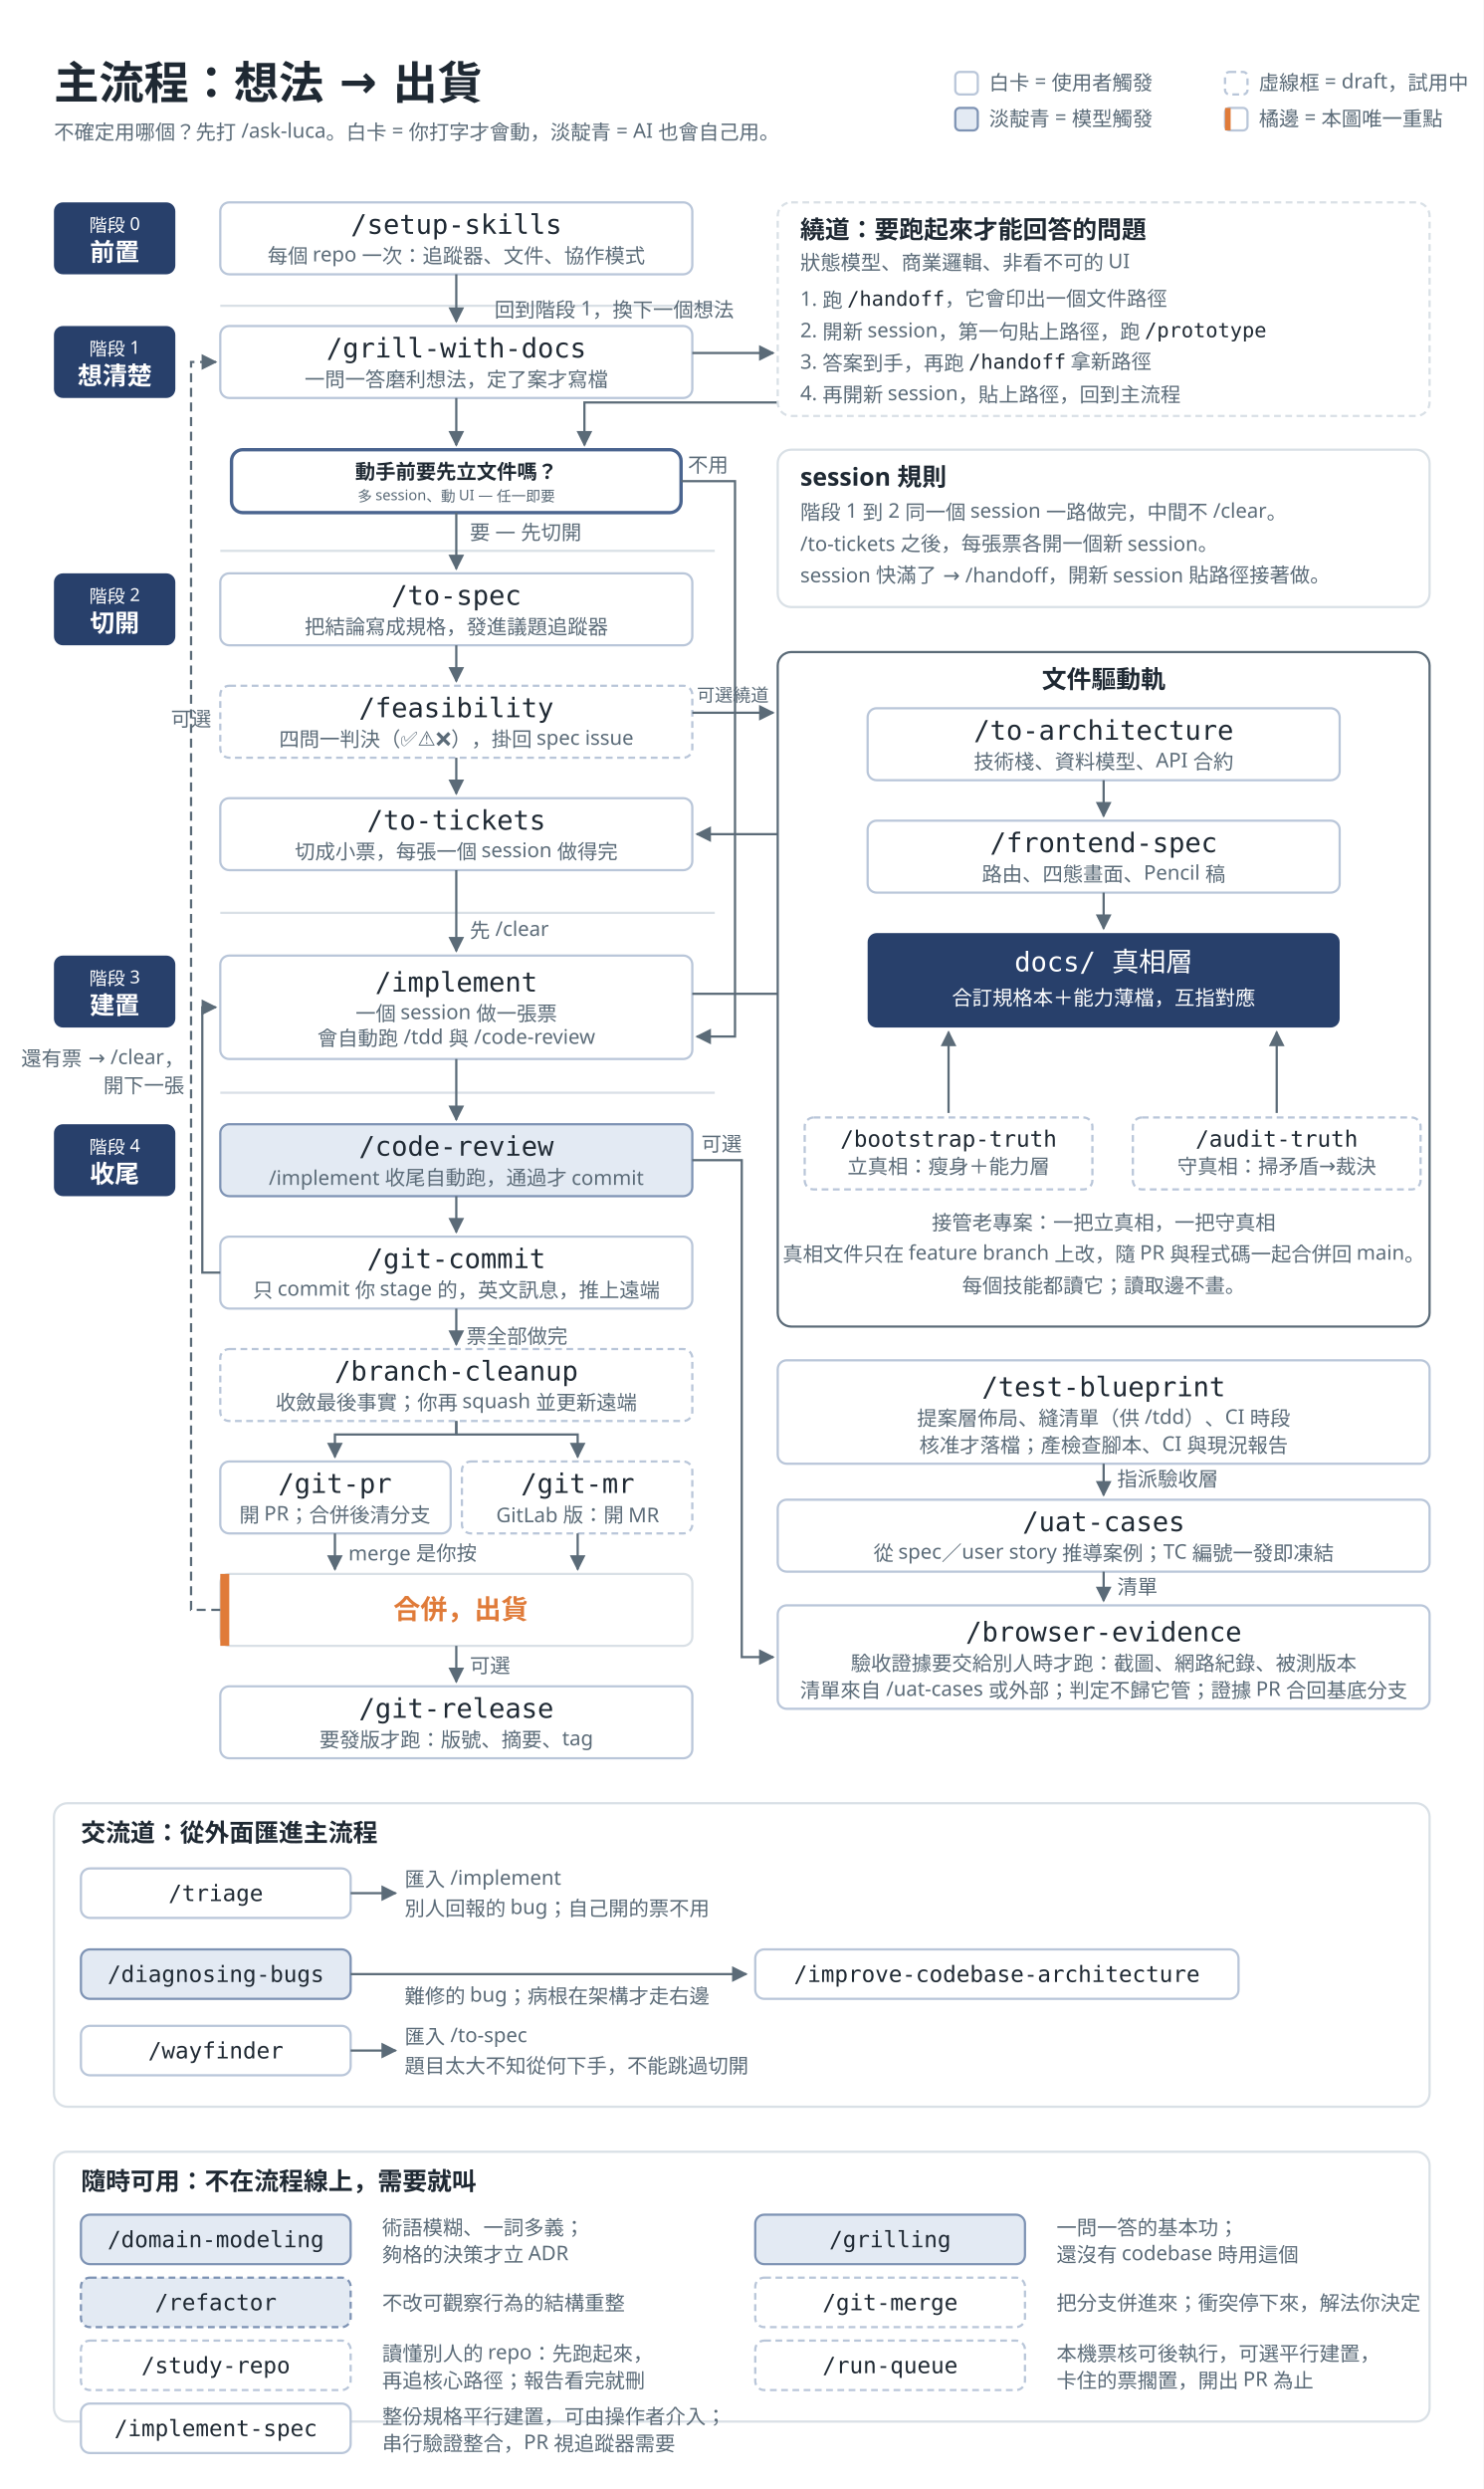
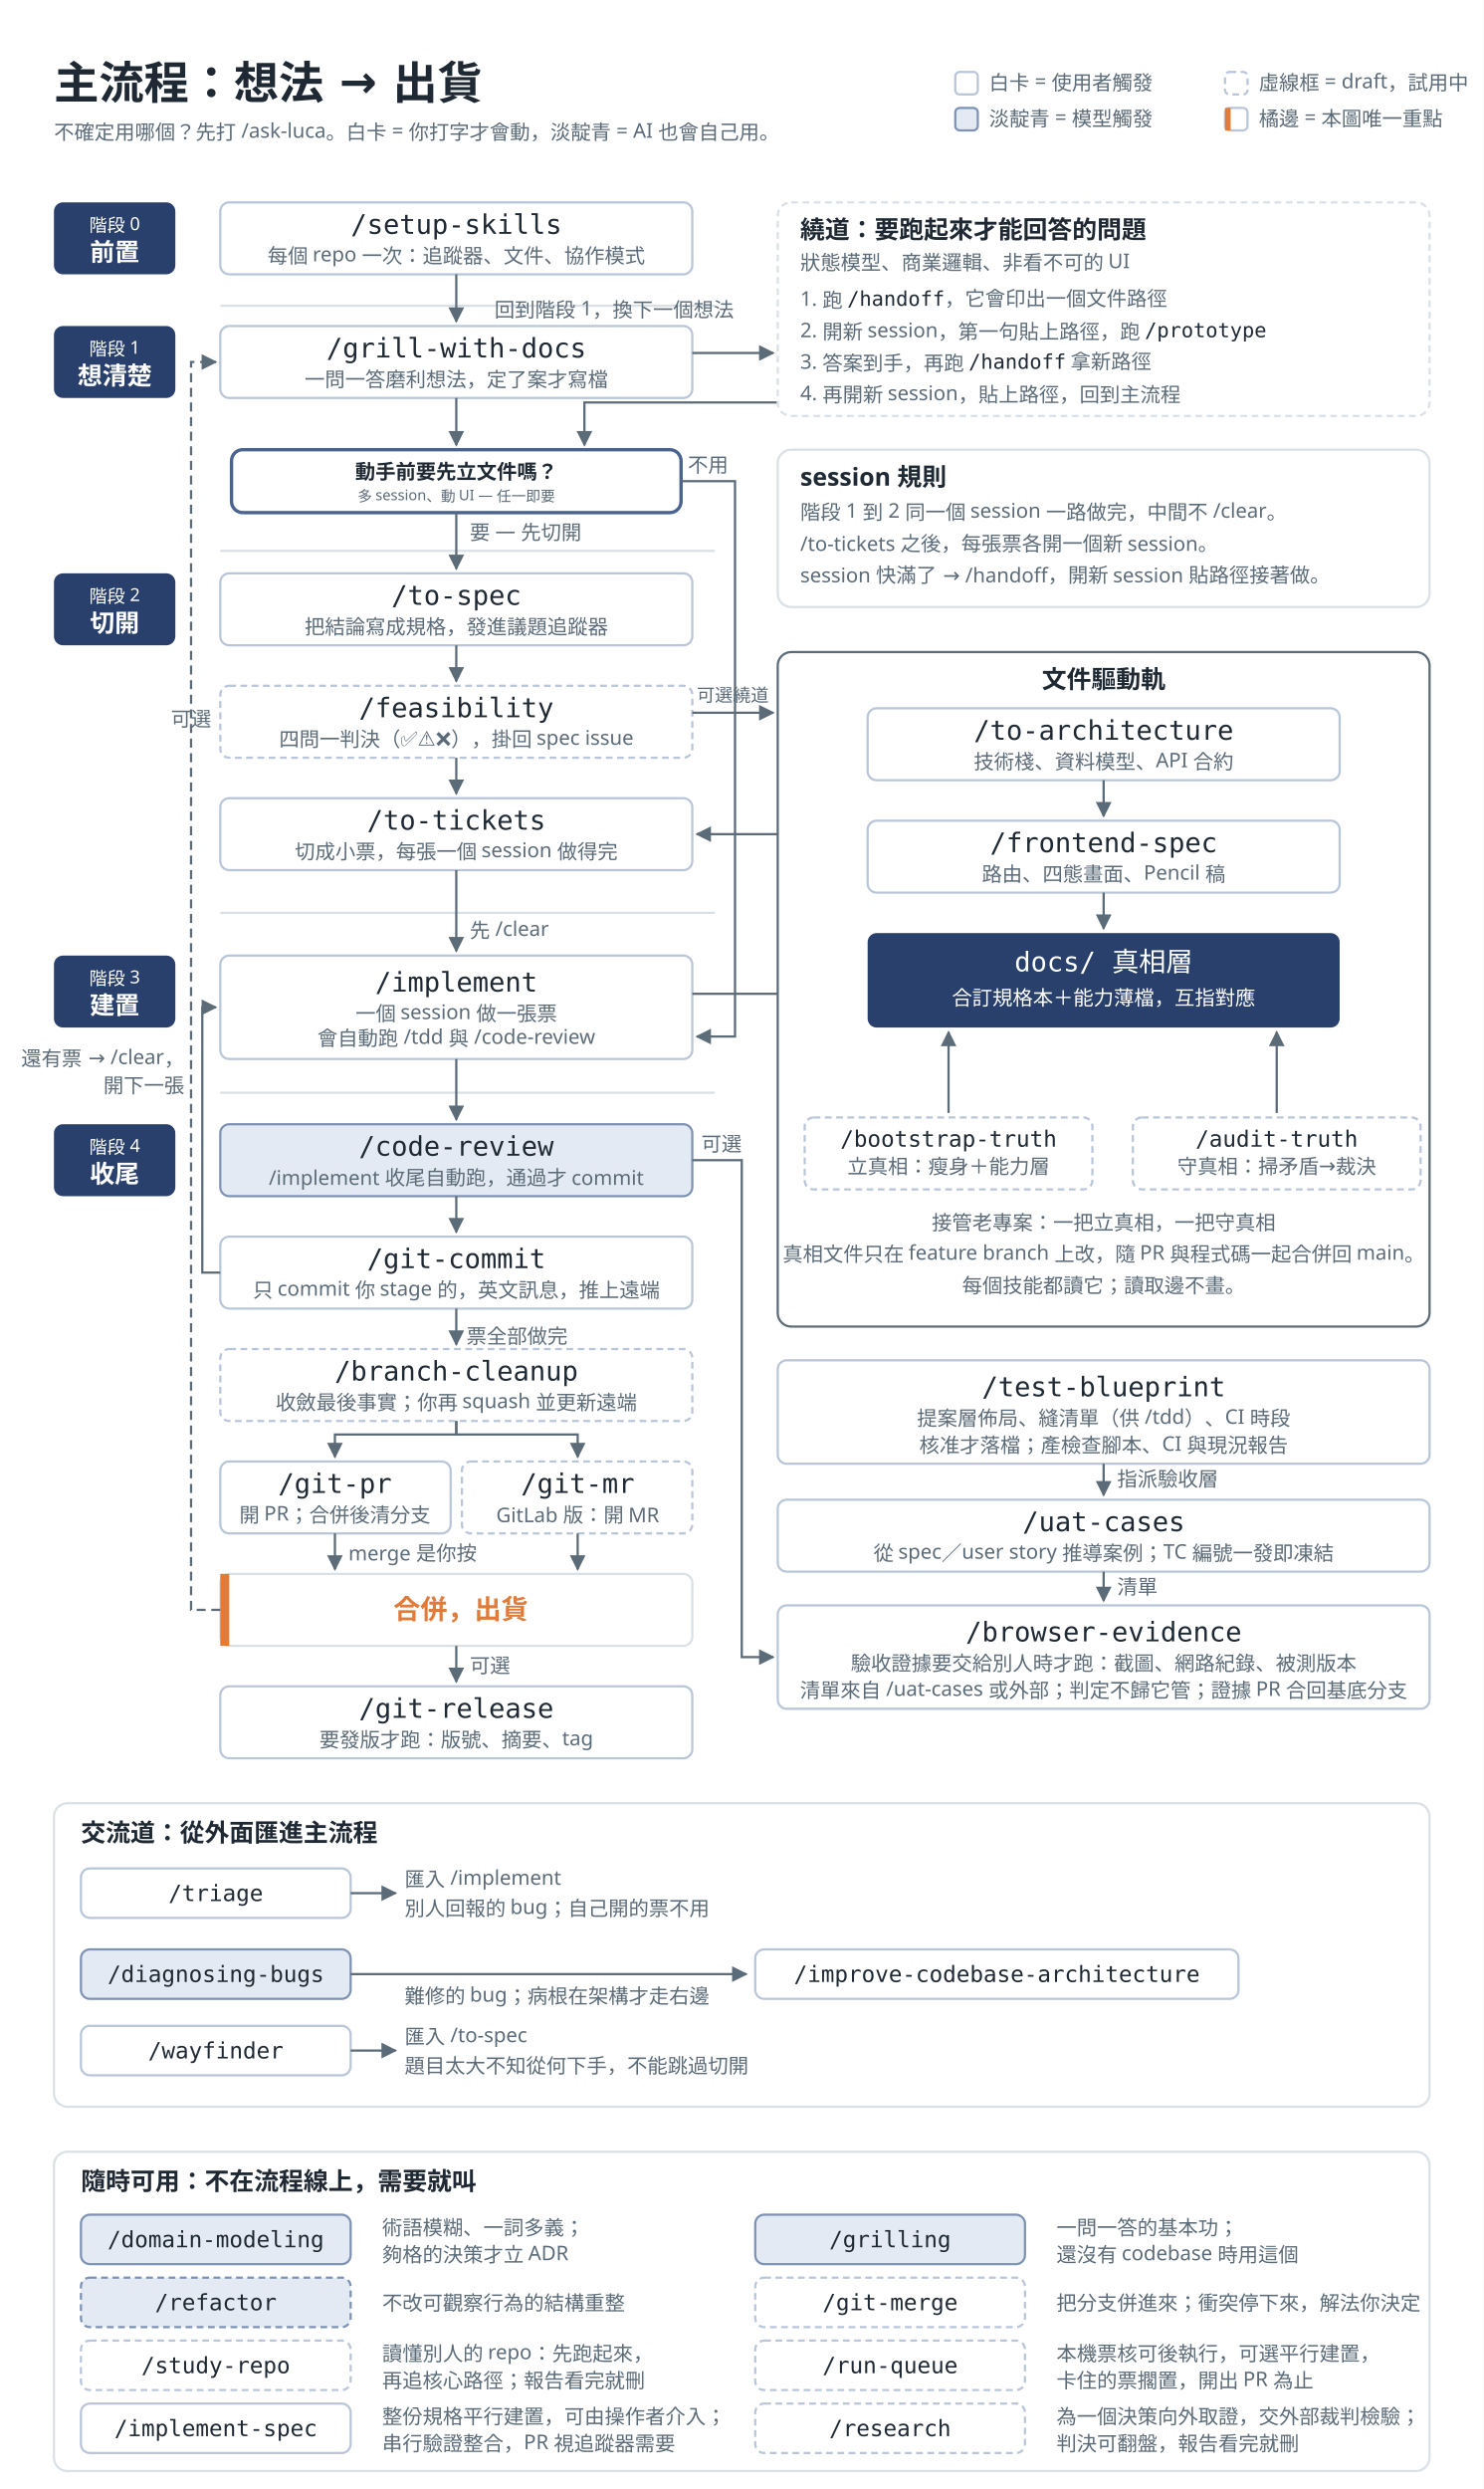
<svg xmlns="http://www.w3.org/2000/svg" width="1320" height="2214" viewBox="0 0 1320 2214" font-family="'Noto Sans TC','Microsoft JhengHei','微軟正黑體','PingFang TC',sans-serif">
  <defs>
    <marker id="arrow" viewBox="0 0 10 10" refX="9" refY="5" markerWidth="7" markerHeight="7" orient="auto-start-reverse">
      <path d="M 0 0 L 10 5 L 0 10 z" fill="#5B6B78" />
    </marker>
    <style>
      .box   { stroke-width: 2; }
      .user  { fill: #FFFFFF; stroke: #B9C6D9; }
      .model { fill: #E3EAF3; stroke: #7E93B4; }
      .draft { stroke-dasharray: 6 4; }
      .rail  { fill: #28406B; }
      .rail-label { font-size: 16px; fill: #FFFFFF; }
      .rail-name  { font-size: 22px; fill: #FFFFFF; font-weight: 600; }
      .skill    { font-family: ui-monospace, SFMono-Regular, Consolas, monospace; font-size: 24px; fill: #1F2933; }
      .skill-sm { font-family: ui-monospace, SFMono-Regular, Consolas, monospace; font-size: 20px; fill: #1F2933; }
      .mono  { font-family: ui-monospace, SFMono-Regular, Consolas, monospace; fill: #1F2933; }
      .sub   { font-size: 18px; fill: #5B6B78; }
      .note  { font-size: 18px; fill: #5B6B78; }
      .edge  { stroke: #5B6B78; stroke-width: 2; fill: none; marker-end: url(#arrow); }
      .edge-label { font-size: 18px; fill: #5B6B78; }
      .panel-title { font-size: 22px; fill: #1F2933; font-weight: 600; }
      .divider { stroke: #D9E0E6; stroke-width: 2; }
      .store-title { font-family: ui-monospace, SFMono-Regular, Consolas, monospace; font-size: 24px; fill: #FFFFFF; }
      .store-sub   { font-size: 18px; fill: #FFFFFF; }
    </style>
  </defs>
  <rect width="1320" height="2214" fill="#FFFFFF" />
  <g id="header">
    <text x="48" y="88" font-size="40" font-weight="700" fill="#1F2933">主流程：想法 → 出貨</text>
    <text x="48" y="124" class="note">不確定用哪個？先打 /ask-luca。白卡 = 你打字才會動，淡靛青 = AI 也會自己用。</text>
  </g>
  <g id="legend">
    <rect x="850" y="64" width="20" height="20" rx="4" class="box user" />
    <text x="880" y="80" class="note">白卡 = 使用者觸發</text>
    <rect x="850" y="96" width="20" height="20" rx="4" class="box model" />
    <text x="880" y="112" class="note">淡靛青 = 模型觸發</text>
    <rect x="1090" y="64" width="20" height="20" rx="4" class="box user draft" />
    <text x="1120" y="80" class="note">虛線框 = draft，試用中</text>
    <rect x="1090" y="96" width="20" height="20" rx="4" class="box user" />
    <rect x="1090" y="96" width="5" height="20" fill="#E07B39" />
    <text x="1120" y="112" class="note">橘邊 = 本圖唯一重點</text>
  </g>
  <line x1="196" y1="272" x2="636" y2="272" class="divider" />
  <line x1="196" y1="490" x2="636" y2="490" class="divider" />
  <line x1="196" y1="812" x2="636" y2="812" class="divider" />
  <line x1="196" y1="972" x2="636" y2="972" class="divider" />
  <g id="main-flow">
    <rect x="48" y="180" width="108" height="64" rx="8" class="rail" />
    <text x="102" y="206" text-anchor="middle" class="rail-label">階段 0</text>
    <text x="102" y="232" text-anchor="middle" class="rail-name">前置</text>
    <rect x="196" y="180" width="420" height="64" rx="8" class="box user" />
    <text x="406" y="208" text-anchor="middle" class="skill">/setup-skills</text>
    <text x="406" y="234" text-anchor="middle" class="sub">每個 repo 一次：追蹤器、文件、協作模式</text>
    <path d="M 406 244 L 406 286" class="edge" />
    <rect x="48" y="290" width="108" height="64" rx="8" class="rail" />
    <text x="102" y="316" text-anchor="middle" class="rail-label">階段 1</text>
    <text x="102" y="342" text-anchor="middle" class="rail-name">想清楚</text>
    <rect x="196" y="290" width="420" height="64" rx="8" class="box user" />
    <text x="406" y="318" text-anchor="middle" class="skill">/grill-with-docs</text>
    <text x="406" y="344" text-anchor="middle" class="sub">一問一答磨利想法，定了案才寫檔</text>
    <path d="M 616 314 L 688 314" class="edge" />
    <path d="M 692 358 L 520 358 L 520 396" class="edge" />
    <path d="M 406 354 L 406 396" class="edge" />
    <rect x="206" y="400" width="400" height="56" rx="10" fill="#FFFFFF" stroke="#4A648F" stroke-width="3" />
    <text x="406" y="426" text-anchor="middle" font-size="18" font-weight="600" fill="#1F2933">動手前要先立文件嗎？</text>
    <text x="406" y="446" text-anchor="middle" font-size="13" fill="#5B6B78">多 session、動 UI — 任一即要</text>
    <path d="M 406 456 L 406 506" class="edge" />
    <text x="418" y="480" class="edge-label">要 — 先切開</text>
    <path d="M 606 428 L 654 428 L 654 922 L 620 922" class="edge" />
    <text x="612" y="420" class="edge-label">不用</text>
    <rect x="48" y="510" width="108" height="64" rx="8" class="rail" />
    <text x="102" y="536" text-anchor="middle" class="rail-label">階段 2</text>
    <text x="102" y="562" text-anchor="middle" class="rail-name">切開</text>
    <rect x="196" y="510" width="420" height="64" rx="8" class="box user" />
    <text x="406" y="538" text-anchor="middle" class="skill">/to-spec</text>
    <text x="406" y="564" text-anchor="middle" class="sub">把結論寫成規格，發進議題追蹤器</text>
    <path d="M 406 574 L 406 606" class="edge" />
    <rect x="196" y="610" width="420" height="64" rx="8" class="box user draft" />
    <text x="406" y="638" text-anchor="middle" class="skill">/feasibility</text>
    <text x="406" y="664" text-anchor="middle" class="sub">四問一判決（✅⚠️❌），掛回 spec issue</text>
    <text x="188" y="646" text-anchor="end" class="edge-label">可選</text>
    <path d="M 406 674 L 406 706" class="edge" />
    <path d="M 616 634 L 688 634" class="edge" />
    <text x="652" y="624" text-anchor="middle" font-size="16" fill="#5B6B78">可選繞道</text>
    <path d="M 692 742 L 620 742" class="edge" />
    <rect x="196" y="710" width="420" height="64" rx="8" class="box user" />
    <text x="406" y="738" text-anchor="middle" class="skill">/to-tickets</text>
    <text x="406" y="764" text-anchor="middle" class="sub">切成小票，每張一個 session 做得完</text>
    <path d="M 406 774 L 406 846" class="edge" />
    <text x="418" y="834" class="edge-label">先 /clear</text>
    <rect x="48" y="850" width="108" height="64" rx="8" class="rail" />
    <text x="102" y="876" text-anchor="middle" class="rail-label">階段 3</text>
    <text x="102" y="902" text-anchor="middle" class="rail-name">建置</text>
    <rect x="196" y="850" width="420" height="92" rx="8" class="box user" />
    <text x="406" y="882" text-anchor="middle" class="skill">/implement</text>
    <text x="406" y="908" text-anchor="middle" class="sub">一個 session 做一張票</text>
    <text x="406" y="930" text-anchor="middle" class="sub">會自動跑 /tdd 與 /code-review</text>
    <path d="M 616 884 L 768 884" class="edge" />
    <path d="M 406 942 L 406 996" class="edge" />
    <rect x="48" y="1000" width="108" height="64" rx="8" class="rail" />
    <text x="102" y="1026" text-anchor="middle" class="rail-label">階段 4</text>
    <text x="102" y="1052" text-anchor="middle" class="rail-name">收尾</text>
    <rect x="196" y="1000" width="420" height="64" rx="8" class="box model" />
    <text x="406" y="1028" text-anchor="middle" class="skill">/code-review</text>
    <text x="406" y="1054" text-anchor="middle" class="sub">/implement 收尾自動跑，通過才 commit</text>
    <path d="M 406 1064 L 406 1096" class="edge" />
    <rect x="196" y="1100" width="420" height="64" rx="8" class="box user" />
    <text x="406" y="1128" text-anchor="middle" class="skill">/git-commit</text>
    <text x="406" y="1154" text-anchor="middle" class="sub">只 commit 你 stage 的，英文訊息，推上遠端</text>
    <text x="460" y="1195" text-anchor="middle" class="edge-label">票全部做完</text>
    <path d="M 196 1132 L 180 1132 L 180 896 L 192 896" class="edge" />
    <text x="164" y="948" text-anchor="end" class="edge-label">還有票 → /clear，</text>
    <text x="164" y="972" text-anchor="end" class="edge-label">開下一張</text>
    <rect x="196" y="1200" width="420" height="64" rx="8" class="box user draft" />
    <text x="406" y="1228" text-anchor="middle" class="skill">/branch-cleanup</text>
    <text x="406" y="1254" text-anchor="middle" class="sub">收斂最後事實；你再 squash 並更新遠端</text>
    <rect x="196" y="1300" width="205" height="64" rx="8" class="box user" />
    <text x="298" y="1328" text-anchor="middle" class="skill">/git-pr</text>
    <text x="298" y="1354" text-anchor="middle" class="sub">開 PR；合併後清分支</text>
    <rect x="411" y="1300" width="205" height="64" rx="8" class="box user draft" />
    <text x="514" y="1328" text-anchor="middle" class="skill">/git-mr</text>
    <text x="514" y="1354" text-anchor="middle" class="sub">GitLab 版：開 MR</text>
    <path d="M 406 1164 L 406 1196" class="edge" />
    <path d="M 406 1264 L 406 1276 L 298 1276 L 298 1296" class="edge" />
    <path d="M 406 1264 L 406 1276 L 514 1276 L 514 1296" class="edge" />
    <path d="M 298 1364 L 298 1396" class="edge" />
    <path d="M 514 1364 L 514 1396" class="edge" />
    <text x="310" y="1388" class="edge-label">merge 是你按</text>
    <rect x="196" y="1400" width="420" height="64" rx="8" fill="#FFFFFF" stroke="#D9E0E6" stroke-width="2" />
    <rect x="196" y="1400" width="8" height="64" fill="#E07B39" />
    <text x="410" y="1440" text-anchor="middle" font-size="24" font-weight="700" fill="#E07B39">合併，出貨</text>
    <path d="M 406 1464 L 406 1496" class="edge" />
    <text x="418" y="1488" class="edge-label">可選</text>
    <rect x="196" y="1500" width="420" height="64" rx="8" class="box user" />
    <text x="406" y="1528" text-anchor="middle" class="skill">/git-release</text>
    <text x="406" y="1554" text-anchor="middle" class="sub">要發版才跑：版號、摘要、tag</text>
    <path d="M 196 1432 L 170 1432 L 170 322 L 192 322" class="edge" stroke-dasharray="8 5" />
    <text x="440" y="282" class="edge-label">回到階段 1，換下一個想法</text>
    <path d="M 616 1032 L 660 1032 L 660 1474 L 688 1474" class="edge" />
    <text x="624" y="1024" class="edge-label">可選</text>
  </g>
  <g id="detour-panel">
    <rect x="692" y="180" width="580" height="190" rx="12" fill="#FFFFFF" stroke="#D9E0E6" stroke-width="2" stroke-dasharray="6 4" />
    <text x="712" y="212" class="panel-title">繞道：要跑起來才能回答的問題</text>
    <text x="712" y="240" class="note">狀態模型、商業邏輯、非看不可的 UI</text>
    <text x="712" y="272" class="note">1. 跑 <tspan class="mono" font-size="18">/handoff</tspan>，它會印出一個文件路徑</text>
    <text x="712" y="300" class="note">2. 開新 session，第一句貼上路徑，跑 <tspan class="mono" font-size="18">/prototype</tspan>
    </text>
    <text x="712" y="328" class="note">3. 答案到手，再跑 <tspan class="mono" font-size="18">/handoff</tspan> 拿新路徑</text>
    <text x="712" y="356" class="note">4. 再開新 session，貼上路徑，回到主流程</text>
  </g>
  <g id="session-rules">
    <rect x="692" y="400" width="580" height="140" rx="12" fill="#FFFFFF" stroke="#D9E0E6" stroke-width="2" />
    <text x="712" y="432" class="panel-title">session 規則</text>
    <text x="712" y="462" class="note">階段 1 到 2 同一個 session 一路做完，中間不 /clear。</text>
    <text x="712" y="490" class="note">/to-tickets 之後，每張票各開一個新 session。</text>
    <text x="712" y="518" class="note">session 快滿了 → /handoff，開新 session 貼路徑接著做。</text>
  </g>
  <g id="doc-track">
    <rect x="692" y="580" width="580" height="600" rx="12" fill="#FFFFFF" stroke="#5B6B78" stroke-width="2" />
    <text x="982" y="612" text-anchor="middle" class="panel-title">文件驅動軌</text>
    <rect x="772" y="630" width="420" height="64" rx="8" class="box user" />
    <text x="982" y="658" text-anchor="middle" class="skill">/to-architecture</text>
    <text x="982" y="684" text-anchor="middle" class="sub">技術棧、資料模型、API 合約</text>
    <path d="M 982 694 L 982 726" class="edge" />
    <rect x="772" y="730" width="420" height="64" rx="8" class="box user" />
    <text x="982" y="758" text-anchor="middle" class="skill">/frontend-spec</text>
    <text x="982" y="784" text-anchor="middle" class="sub">路由、四態畫面、Pencil 稿</text>
    <path d="M 982 794 L 982 826" class="edge" />
    <rect x="772" y="830" width="420" height="84" rx="8" class="rail" />
    <text x="982" y="864" text-anchor="middle" class="store-title">docs/ 真相層</text>
    <text x="982" y="894" text-anchor="middle" class="store-sub">合訂規格本＋能力薄檔，互指對應</text>
    <rect x="716" y="994" width="256" height="64" rx="8" class="box user draft" />
    <text x="844" y="1020" text-anchor="middle" class="skill-sm">/bootstrap-truth</text>
    <text x="844" y="1044" text-anchor="middle" class="sub">立真相：瘦身＋能力層</text>
    <path d="M 844 990 L 844 918" class="edge" />
    <rect x="1008" y="994" width="256" height="64" rx="8" class="box user draft" />
    <text x="1136" y="1020" text-anchor="middle" class="skill-sm">/audit-truth</text>
    <text x="1136" y="1044" text-anchor="middle" class="sub">守真相：掃矛盾→裁決</text>
    <path d="M 1136 990 L 1136 918" class="edge" />
    <text x="982" y="1094" text-anchor="middle" class="note">接管老專案：一把立真相，一把守真相</text>
    <text x="982" y="1122" text-anchor="middle" class="note">真相文件只在 feature branch 上改，隨 PR 與程式碼一起合併回 main。</text>
    <text x="982" y="1150" text-anchor="middle" class="note">每個技能都讀它；讀取邊不畫。</text>
  </g>
  <g id="side-cards">
    <rect x="692" y="1210" width="580" height="92" rx="8" class="box user" />
    <text x="982" y="1242" text-anchor="middle" class="skill">/test-blueprint</text>
    <text x="982" y="1268" text-anchor="middle" class="sub">提案層佈局、縫清單（供 /tdd）、CI 時段</text>
    <text x="982" y="1292" text-anchor="middle" class="sub">核准才落檔；產檢查腳本、CI 與現況報告</text>
    <path d="M 982 1302 L 982 1330" class="edge" />
    <text x="994" y="1322" class="edge-label">指派驗收層</text>
    <rect x="692" y="1334" width="580" height="64" rx="8" class="box user" />
    <text x="982" y="1362" text-anchor="middle" class="skill">/uat-cases</text>
    <text x="982" y="1388" text-anchor="middle" class="sub">從 spec／user story 推導案例；TC 編號一發即凍結</text>
    <path d="M 982 1398 L 982 1424" class="edge" />
    <text x="994" y="1418" class="edge-label">清單</text>
    <rect x="692" y="1428" width="580" height="92" rx="8" class="box user" />
    <text x="982" y="1460" text-anchor="middle" class="skill">/browser-evidence</text>
    <text x="982" y="1486" text-anchor="middle" class="sub">驗收證據要交給別人時才跑：截圖、網路紀錄、被測版本</text>
    <text x="982" y="1510" text-anchor="middle" class="sub">清單來自 /uat-cases 或外部；判定不歸它管；證據 PR 合回基底分支</text>
  </g>
  <g id="on-ramps">
    <rect x="48" y="1604" width="1224" height="270" rx="12" fill="#FFFFFF" stroke="#D9E0E6" stroke-width="2" />
    <text x="72" y="1638" class="panel-title">交流道：從外面匯進主流程</text>
    <rect x="72" y="1662" width="240" height="44" rx="8" class="box user" />
    <text x="192" y="1691" text-anchor="middle" class="skill-sm">/triage</text>
    <path d="M 312 1684 L 352 1684" class="edge" />
    <text x="360" y="1678" class="note">匯入 /implement</text>
    <text x="360" y="1704" class="note">別人回報的 bug；自己開的票不用</text>
    <rect x="72" y="1734" width="240" height="44" rx="8" class="box model" />
    <text x="192" y="1763" text-anchor="middle" class="skill-sm">/diagnosing-bugs</text>
    <path d="M 312 1756 L 664 1756" class="edge" />
    <rect x="672" y="1734" width="430" height="44" rx="8" class="box user" />
    <text x="887" y="1763" text-anchor="middle" class="skill-sm">/improve-codebase-architecture</text>
    <text x="360" y="1782" class="note">難修的 bug；病根在架構才走右邊</text>
    <rect x="72" y="1802" width="240" height="44" rx="8" class="box user" />
    <text x="192" y="1831" text-anchor="middle" class="skill-sm">/wayfinder</text>
    <path d="M 312 1824 L 352 1824" class="edge" />
    <text x="360" y="1818" class="note">匯入 /to-spec</text>
    <text x="360" y="1844" class="note">題目太大不知從何下手，不能跳過切開</text>
  </g>
  <g id="anytime">
-     <rect x="48" y="1914" width="1224" height="240" rx="12" fill="#FFFFFF" stroke="#D9E0E6" stroke-width="2" />
+     <rect x="48" y="1914" width="1224" height="284" rx="12" fill="#FFFFFF" stroke="#D9E0E6" stroke-width="2" />
    <text x="72" y="1948" class="panel-title">隨時可用：不在流程線上，需要就叫</text>
    <rect x="72" y="1970" width="240" height="44" rx="8" class="box model" />
    <text x="192" y="1999" text-anchor="middle" class="skill-sm">/domain-modeling</text>
    <text x="340" y="1988" class="note">術語模糊、一詞多義；</text>
    <text x="340" y="2012" class="note">夠格的決策才立 ADR</text>
    <rect x="672" y="1970" width="240" height="44" rx="8" class="box model" />
    <text x="792" y="1999" text-anchor="middle" class="skill-sm">/grilling</text>
    <text x="940" y="1988" class="note">一問一答的基本功；</text>
    <text x="940" y="2012" class="note">還沒有 codebase 時用這個</text>
    <rect x="72" y="2026" width="240" height="44" rx="8" class="box model draft" />
    <text x="192" y="2055" text-anchor="middle" class="skill-sm">/refactor</text>
    <text x="340" y="2055" class="note">不改可觀察行為的結構重整</text>
    <rect x="672" y="2026" width="240" height="44" rx="8" class="box user draft" />
    <text x="792" y="2055" text-anchor="middle" class="skill-sm">/git-merge</text>
    <text x="940" y="2055" class="note">把分支併進來；衝突停下來，解法你決定</text>
    <rect x="72" y="2082" width="240" height="44" rx="8" class="box user draft" />
    <text x="192" y="2111" text-anchor="middle" class="skill-sm">/study-repo</text>
    <text x="340" y="2100" class="note">讀懂別人的 repo：先跑起來，</text>
    <text x="340" y="2124" class="note">再追核心路徑；報告看完就刪</text>
    <rect x="672" y="2082" width="240" height="44" rx="8" class="box user draft" />
    <text x="792" y="2111" text-anchor="middle" class="skill-sm">/run-queue</text>
    <text x="940" y="2100" class="note">本機票核可後執行，可選平行建置，</text>
    <text x="940" y="2124" class="note">卡住的票擱置，開出 PR 為止</text>
    <g id="implement-spec">
      <rect x="72" y="2138" width="240" height="44" rx="8" class="box user" />
      <text x="192" y="2167" text-anchor="middle" class="skill-sm">/implement-spec</text>
      <text x="340" y="2156" class="note">整份規格平行建置，可由操作者介入；</text>
      <text x="340" y="2180" class="note">串行驗證整合，PR 視追蹤器需要</text>
    </g>
+     <rect x="672" y="2138" width="240" height="44" rx="8" class="box user draft" />
+     <text x="792" y="2167" text-anchor="middle" class="skill-sm">/research</text>
+     <text x="940" y="2156" class="note">為一個決策向外取證，交外部裁判檢驗；</text>
+     <text x="940" y="2180" class="note">判決可翻盤，報告看完就刪</text>
  </g>
</svg>
